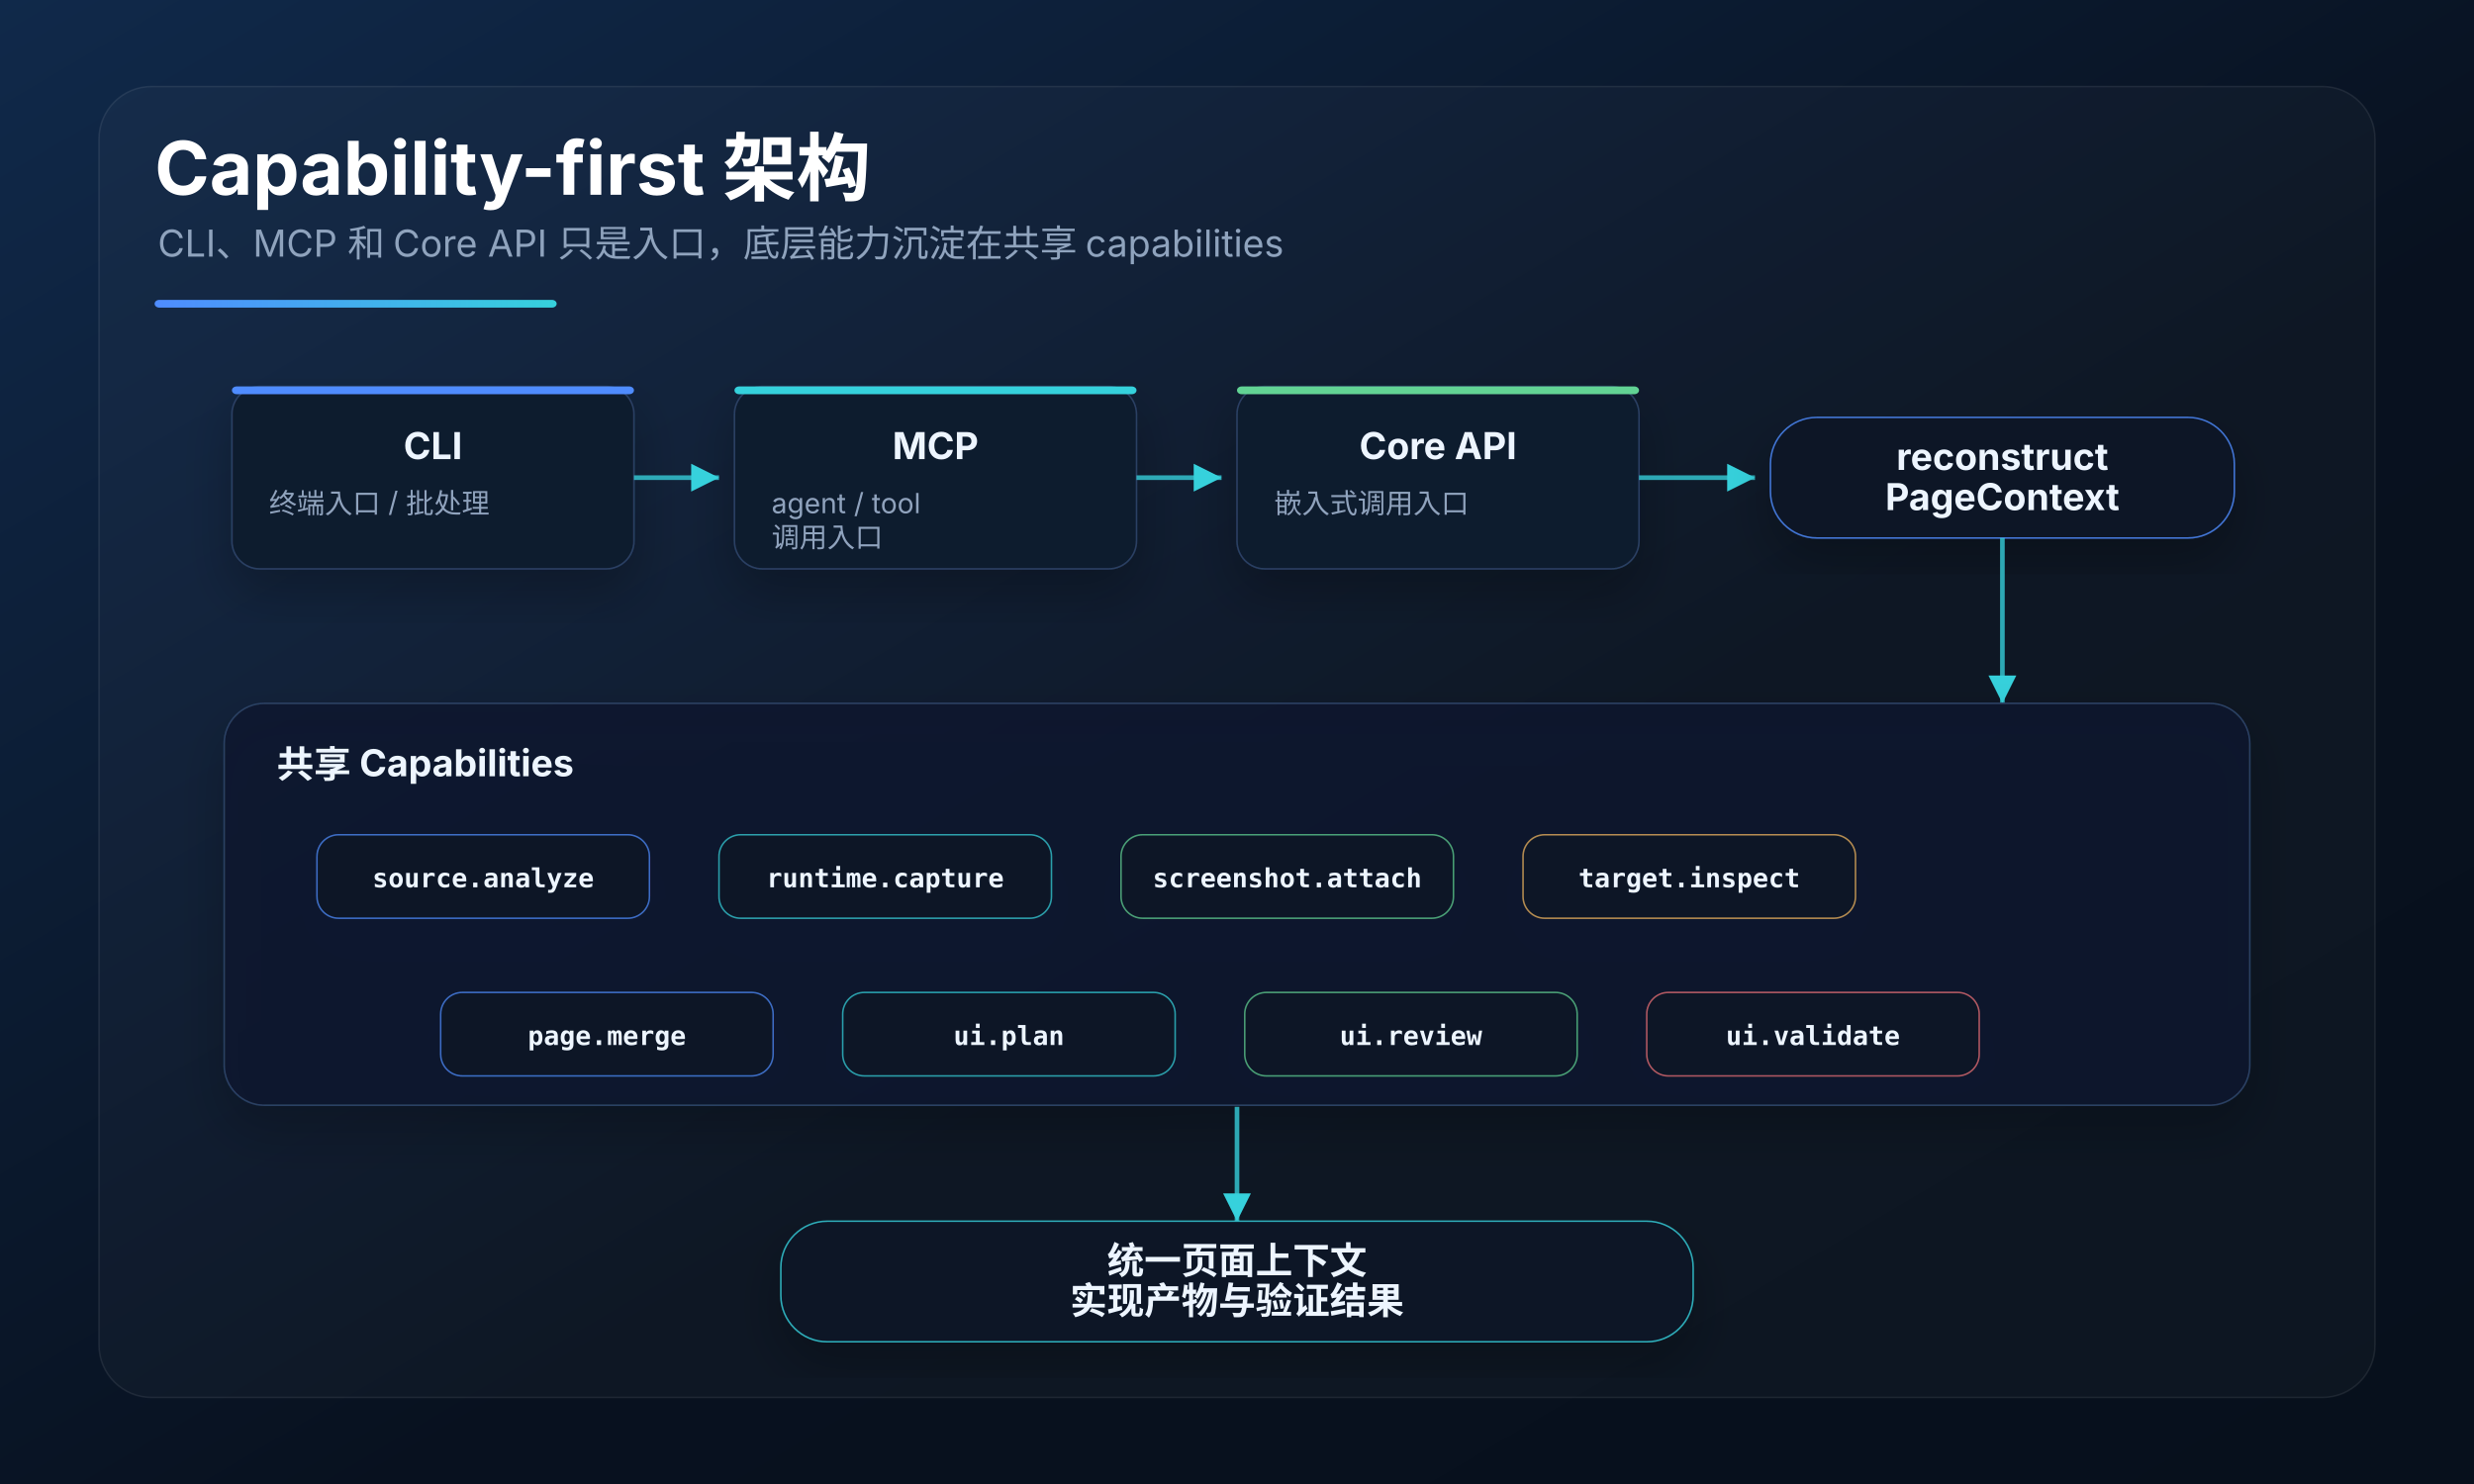
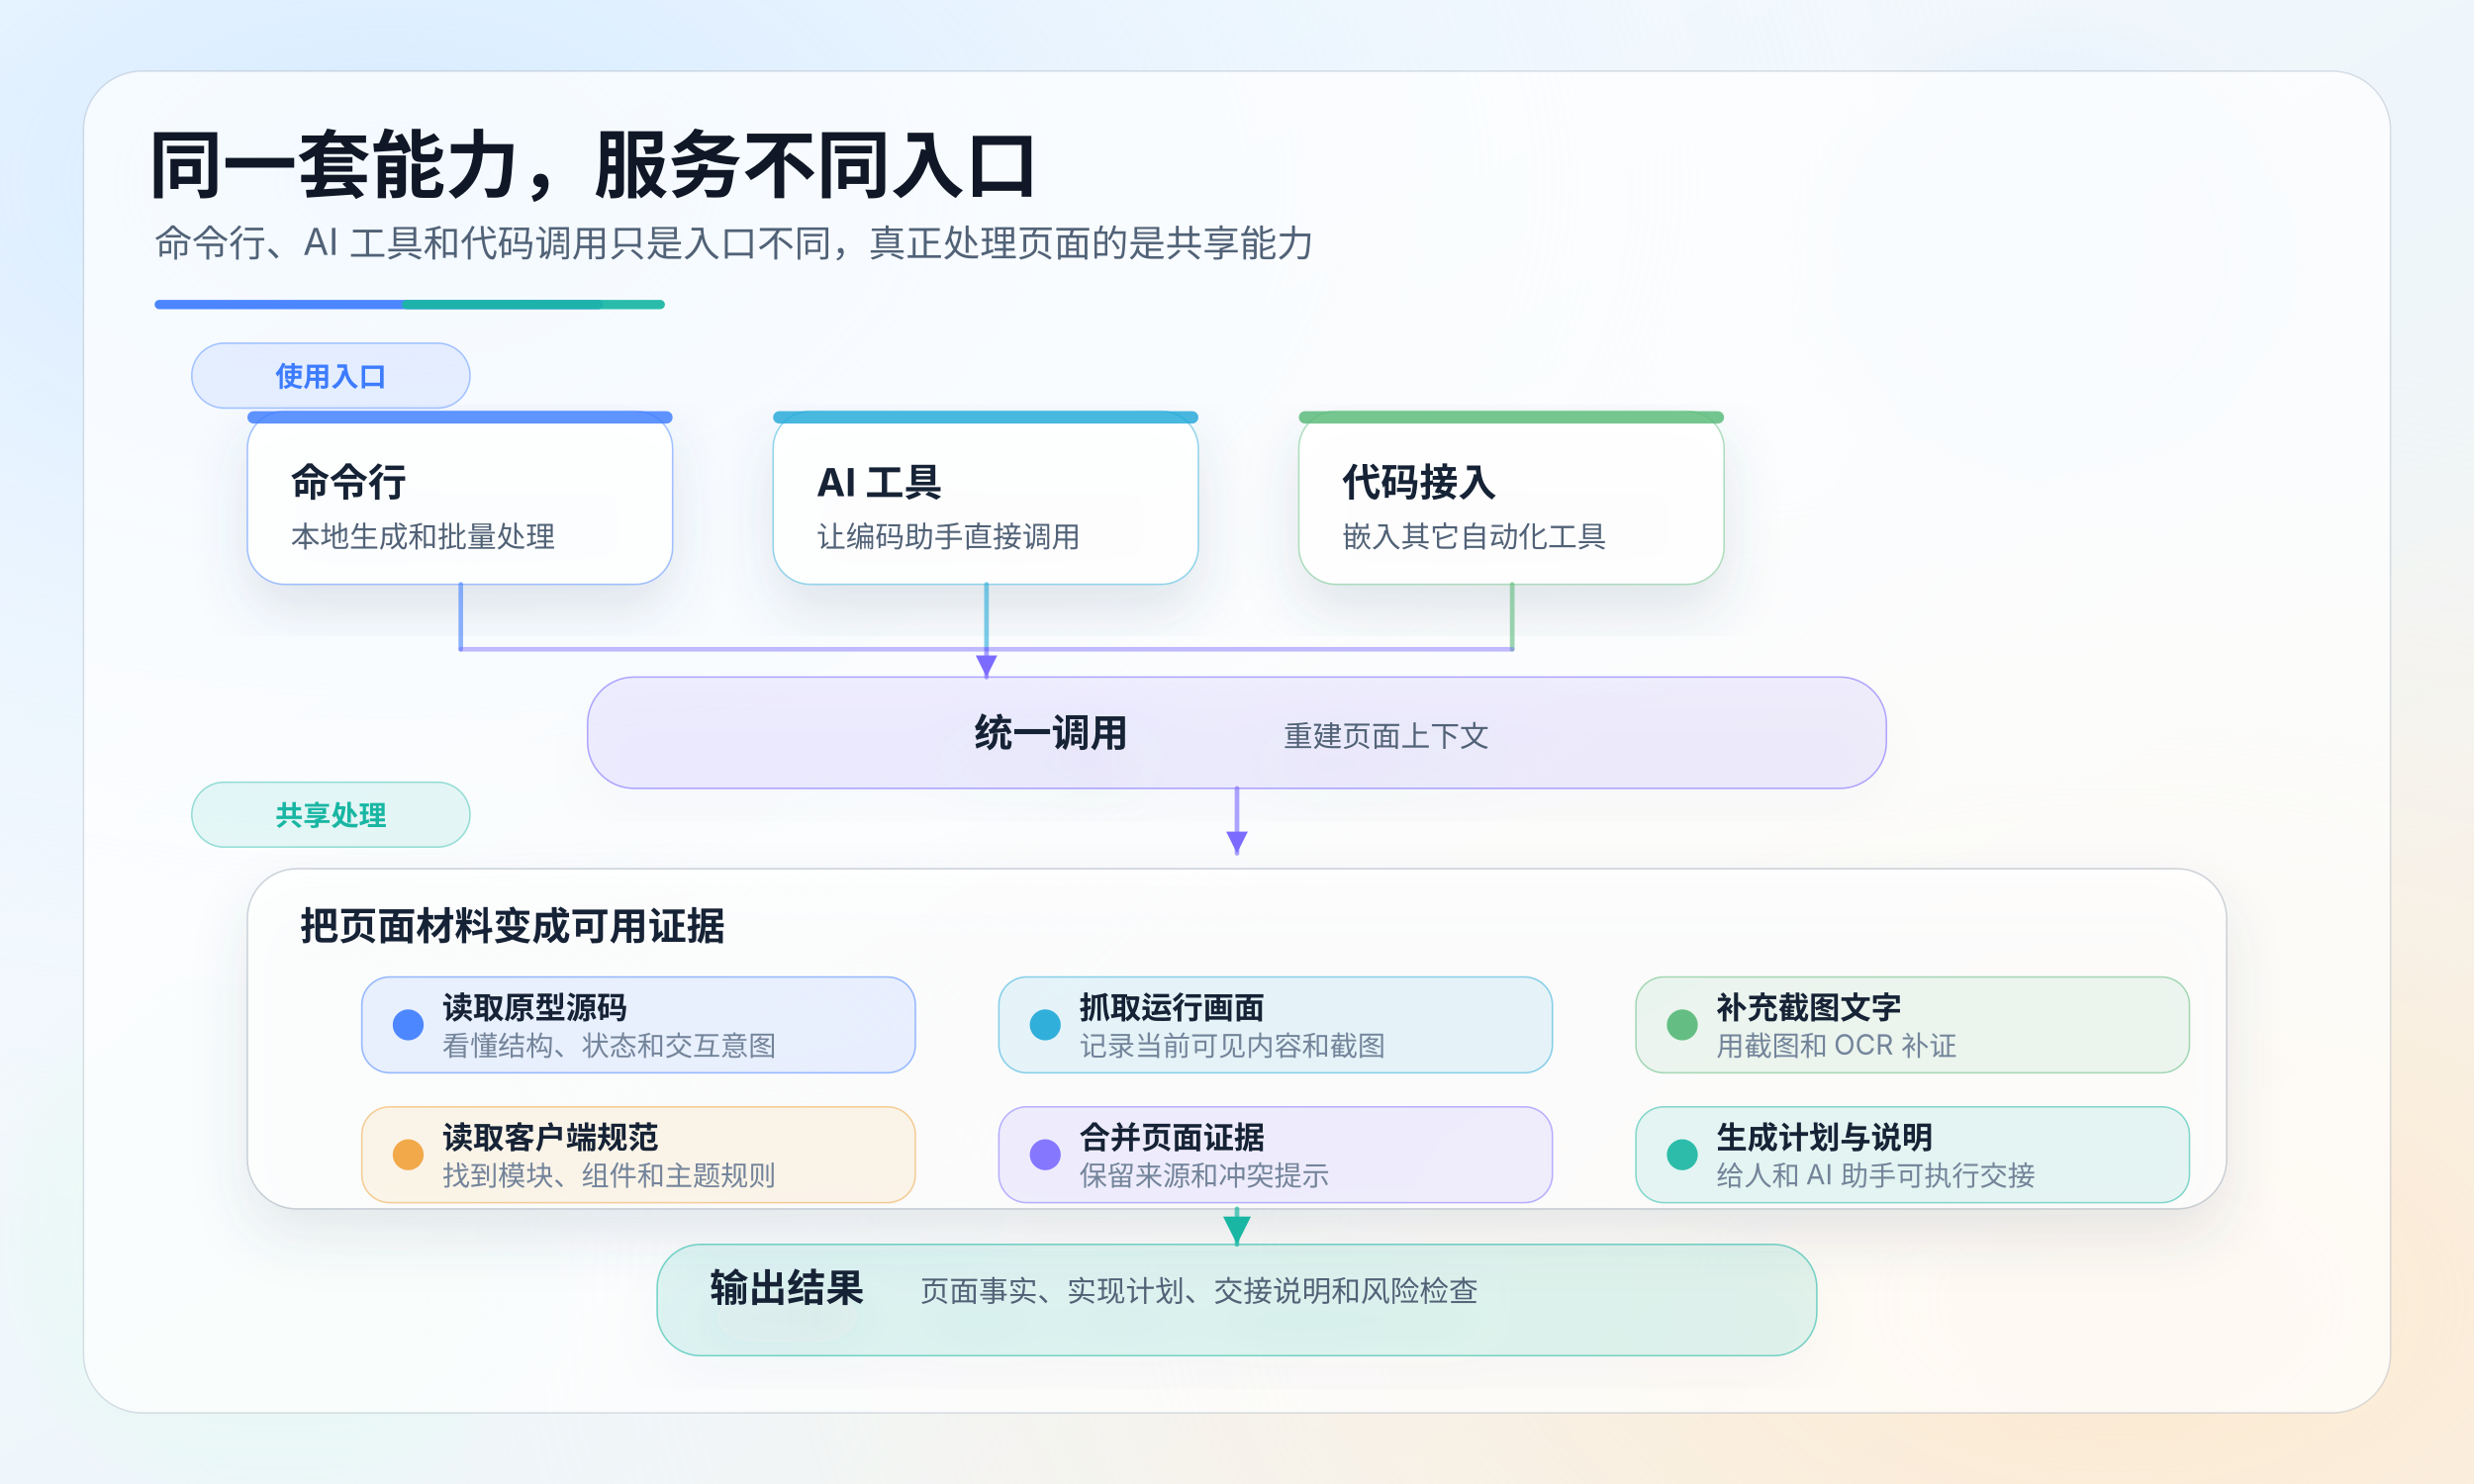
<svg xmlns="http://www.w3.org/2000/svg" width="1600" height="960" viewBox="0 0 1600 960">
  <style>
-     .title { font: 700 48px -apple-system, BlinkMacSystemFont, "PingFang SC", "Microsoft YaHei", sans-serif; fill: #ffffff; letter-spacing: 0; }
-     .subtitle { font: 400 24px -apple-system, BlinkMacSystemFont, "PingFang SC", "Microsoft YaHei", sans-serif; fill: #8fa3bd; letter-spacing: 0; }
-     .label { font: 700 24px -apple-system, BlinkMacSystemFont, "PingFang SC", "Microsoft YaHei", sans-serif; fill: #edf5ff; letter-spacing: 0; }
-     .body { font: 400 18px -apple-system, BlinkMacSystemFont, "PingFang SC", "Microsoft YaHei", sans-serif; fill: #8fa3bd; letter-spacing: 0; }
-     .small { font: 400 18px -apple-system, BlinkMacSystemFont, "PingFang SC", "Microsoft YaHei", sans-serif; fill: #8fa3bd; letter-spacing: 0; }
-     .mono { font: 600 17px "SFMono-Regular", Consolas, monospace; fill: #edf5ff; letter-spacing: 0; }
+     .title { font: 760 48px -apple-system, BlinkMacSystemFont, "PingFang SC", "Microsoft YaHei", sans-serif; fill: #101827; letter-spacing: 0; }
+     .subtitle { font: 400 24px -apple-system, BlinkMacSystemFont, "PingFang SC", "Microsoft YaHei", sans-serif; fill: #516277; letter-spacing: 0; }
+     .label { font: 720 25px -apple-system, BlinkMacSystemFont, "PingFang SC", "Microsoft YaHei", sans-serif; fill: #152234; letter-spacing: 0; }
+     .body { font: 400 19px -apple-system, BlinkMacSystemFont, "PingFang SC", "Microsoft YaHei", sans-serif; fill: #516277; letter-spacing: 0; }
+     .small { font: 400 18px -apple-system, BlinkMacSystemFont, "PingFang SC", "Microsoft YaHei", sans-serif; fill: #73849a; letter-spacing: 0; }
+     .eyebrow { font: 700 18px -apple-system, BlinkMacSystemFont, "PingFang SC", "Microsoft YaHei", sans-serif; fill: #ffffff; letter-spacing: 0; }
+     .mono { font: 600 15px "SFMono-Regular", Consolas, monospace; fill: #73849a; letter-spacing: 0; }
  </style>
  <defs>
-     <linearGradient id="bgGlow" x1="0" y1="0" x2="1" y2="1">
-       <stop offset="0%" stop-color="#10294a" />
-       <stop offset="58%" stop-color="#08111f" />
-       <stop offset="100%" stop-color="#07101c" />
+     <linearGradient id="pageBg" x1="0" y1="0" x2="1" y2="1">
+       <stop offset="0%" stop-color="#f8fbff" />
+       <stop offset="55%" stop-color="#eef6fb" />
+       <stop offset="100%" stop-color="#f7f1ea" />
    </linearGradient>
-     <linearGradient id="accent" x1="0" y1="0" x2="1" y2="0">
-       <stop offset="0%" stop-color="#4f8cff" />
-       <stop offset="100%" stop-color="#36d1dc" />
-     </linearGradient>
-     <filter id="softShadow" x="-18%" y="-18%" width="136%" height="148%">
-       <feDropShadow dx="0" dy="16" stdDeviation="16" flood-color="#000000" flood-opacity="0.24" />
+     <radialGradient id="washBlue" cx="16%" cy="12%" r="75%">
+       <stop offset="0%" stop-color="#cfe7ff" stop-opacity="0.86" />
+       <stop offset="62%" stop-color="#eaf5ff" stop-opacity="0.35" />
+       <stop offset="100%" stop-color="#ffffff" stop-opacity="0" />
+     </radialGradient>
+     <radialGradient id="washWarm" cx="85%" cy="88%" r="70%">
+       <stop offset="0%" stop-color="#ffe5c2" stop-opacity="0.72" />
+       <stop offset="66%" stop-color="#fff2df" stop-opacity="0.2" />
+       <stop offset="100%" stop-color="#ffffff" stop-opacity="0" />
+     </radialGradient>
+     <filter id="softShadow" x="-16%" y="-20%" width="132%" height="150%">
+       <feDropShadow dx="0" dy="18" stdDeviation="18" flood-color="#3c5873" flood-opacity="0.16" />
+     </filter>
+     <filter id="lightBlur" x="-8%" y="-8%" width="116%" height="116%">
+       <feGaussianBlur stdDeviation="18" />
    </filter>
    <marker id="arrow" viewBox="0 0 12 12" refX="10" refY="6" markerWidth="9" markerHeight="9" orient="auto">
-       <path d="M2,2 L10,6 L2,10 Z" fill="#36d1dc" />
+       <path d="M2,2 L10,6 L2,10 Z" fill="#19b6a3" />
    </marker>
  </defs>
-   <rect width="1600" height="960" fill="url(#bgGlow)" />
-   <rect x="64" y="56" width="1472" height="848" rx="34" fill="rgba(255,255,255,0.025)" stroke="rgba(255,255,255,0.08)" />
-   <text x="100" y="126" class="title">Capability-first 架构</text>
-   <text x="102" y="166" class="subtitle">CLI、MCP 和 Core API 只是入口，底层能力沉淀在共享 capabilities</text>
-   <rect x="100" y="194" width="260" height="5" rx="3" fill="url(#accent)" />
+   <rect width="1600" height="960" fill="url(#pageBg)" />
+   <rect width="1600" height="960" fill="url(#washBlue)" />
+   <rect width="1600" height="960" fill="url(#washWarm)" />
+   <circle cx="1330" cy="170" r="150" fill="#dbeafe" opacity="0.34" filter="url(#lightBlur)" />
+   <circle cx="180" cy="800" r="170" fill="#dcfce7" opacity="0.24" filter="url(#lightBlur)" />
+   <rect x="54" y="46" width="1492" height="868" rx="38" fill="rgba(255,255,255,0.72)" stroke="rgba(114,132,154,0.24)" />
+   <text x="96" y="124" class="title">同一套能力，服务不同入口</text>
+   <text x="100" y="166" class="subtitle">命令行、AI 工具和代码调用只是入口不同，真正处理页面的是共享能力</text>
+   <rect x="100" y="194" width="290" height="6" rx="3" fill="#3d7cff" opacity="0.92" />
+   <rect x="260" y="194" width="170" height="6" rx="3" fill="#19b6a3" opacity="0.92" />
+   <rect x="124" y="222" width="180" height="42" rx="21" fill="rgba(61,124,255,0.1)" stroke="rgba(61,124,255,0.42)" />
+   <text x="214" y="250" text-anchor="middle" class="small" style="font-weight:740; fill:#3d7cff">使用入口</text>
  <g filter="url(#softShadow)">
-     <rect x="150" y="250" width="260" height="118" rx="18" fill="#101b2e" stroke="#2b4164" />
-     <rect x="150" y="250" width="260" height="5" rx="3" fill="#4f8cff" />
-     <text x="280" y="297" text-anchor="middle" class="label">CLI</text>
-     <text x="174" y="332" class="body">终端入口 / 批处理</text>
+     <rect x="160" y="266" width="275" height="112" rx="24" fill="rgba(255,255,255,0.9)" stroke="rgba(61,124,255,0.46)" />
+     <rect x="160" y="266" width="275" height="8" rx="4" fill="#3d7cff" opacity="0.82" />
+     <text x="188" y="321" class="label">命令行</text>
+     <text x="188" y="354" class="body">本地生成和批量处理</text>
  </g>
  <g filter="url(#softShadow)">
-     <rect x="475" y="250" width="260" height="118" rx="18" fill="#101b2e" stroke="#2b4164" />
-     <rect x="475" y="250" width="260" height="5" rx="3" fill="#36d1dc" />
-     <text x="605" y="297" text-anchor="middle" class="label">MCP</text>
-     <text x="499" y="332" class="body">agent / tool</text>
-     <text x="499" y="354" class="body"> 调用入口</text>
+     <rect x="500" y="266" width="275" height="112" rx="24" fill="rgba(255,255,255,0.9)" stroke="rgba(32,168,216,0.46)" />
+     <rect x="500" y="266" width="275" height="8" rx="4" fill="#20a8d8" opacity="0.82" />
+     <text x="528" y="321" class="label">AI 工具</text>
+     <text x="528" y="354" class="body">让编码助手直接调用</text>
  </g>
  <g filter="url(#softShadow)">
-     <rect x="800" y="250" width="260" height="118" rx="18" fill="#101b2e" stroke="#2b4164" />
-     <rect x="800" y="250" width="260" height="5" rx="3" fill="#62d394" />
-     <text x="930" y="297" text-anchor="middle" class="label">Core API</text>
-     <text x="824" y="332" class="body">嵌入式调用入口</text>
+     <rect x="840" y="266" width="275" height="112" rx="24" fill="rgba(255,255,255,0.9)" stroke="rgba(88,185,120,0.46)" />
+     <rect x="840" y="266" width="275" height="8" rx="4" fill="#58b978" opacity="0.82" />
+     <text x="868" y="321" class="label">代码接入</text>
+     <text x="868" y="354" class="body">嵌入其它自动化工具</text>
  </g>
-   <line x1="410" y1="309" x2="465" y2="309" stroke="#36d1dc" stroke-width="3" stroke-opacity="0.78" marker-end="url(#arrow)" />
-   <line x1="735" y1="309" x2="790" y2="309" stroke="#36d1dc" stroke-width="3" stroke-opacity="0.78" marker-end="url(#arrow)" />
-   <line x1="1060" y1="309" x2="1135" y2="309" stroke="#36d1dc" stroke-width="3" stroke-opacity="0.78" marker-end="url(#arrow)" />
+   <defs>
+     <marker id="arrow-7b6cff" viewBox="0 0 12 12" refX="10" refY="6" markerWidth="7" markerHeight="7" orient="auto">
+       <path d="M2,2 L10,6 L2,10 Z" fill="#7b6cff" />
+     </marker>
+   </defs>
+   <g>
+     <path d="M 298 378 L 298 420" fill="none" stroke="#3d7cff" stroke-width="3" stroke-linecap="round" stroke-opacity="0.58" />
+     <path d="M 638 378 L 638 420" fill="none" stroke="#20a8d8" stroke-width="3" stroke-linecap="round" stroke-opacity="0.58" />
+     <path d="M 978 378 L 978 420" fill="none" stroke="#58b978" stroke-width="3" stroke-linecap="round" stroke-opacity="0.58" />
+     <path d="M 298 420 L 978 420" fill="none" stroke="#7b6cff" stroke-width="3" stroke-linecap="round" stroke-opacity="0.46" />
+     <path d="M 638 420 L 638 438" fill="none" stroke="#7b6cff" stroke-width="3" stroke-linecap="round" stroke-opacity="0.64" marker-end="url(#arrow-7b6cff)" />
+   </g>
  <g filter="url(#softShadow)">
-     <rect x="1145" y="270" width="300" height="78" rx="30" fill="#0c1728" stroke="#4f8cff" stroke-opacity="0.8" />
-     <text x="1295" y="304" text-anchor="middle" class="label">reconstruct</text>
-     <text x="1295" y="330" text-anchor="middle" class="label">PageContext</text>
+     <rect x="380" y="438" width="840" height="72" rx="30" fill="rgba(123,108,255,0.1)" stroke="rgba(123,108,255,0.58)" />
+     <text x="680" y="483" text-anchor="middle" class="label">统一调用</text>
+     <text x="830" y="483" class="body">重建页面上下文</text>
  </g>
-   <line x1="1295" y1="348" x2="1295" y2="455" stroke="#36d1dc" stroke-width="3" stroke-opacity="0.78" marker-end="url(#arrow)" />
+   <defs>
+     <marker id="arrow-7b6cff" viewBox="0 0 12 12" refX="10" refY="6" markerWidth="9" markerHeight="9" orient="auto">
+       <path d="M2,2 L10,6 L2,10 Z" fill="#7b6cff" />
+     </marker>
+   </defs>
+   <line x1="800" y1="510" x2="800" y2="552" stroke="#7b6cff" stroke-width="3" stroke-linecap="round" stroke-opacity="0.62" marker-end="url(#arrow-7b6cff)" />
+   <rect x="124" y="506" width="180" height="42" rx="21" fill="rgba(25,182,163,0.1)" stroke="rgba(25,182,163,0.42)" />
+   <text x="214" y="534" text-anchor="middle" class="small" style="font-weight:740; fill:#19b6a3">共享处理</text>
  <g filter="url(#softShadow)">
-     <rect x="145" y="455" width="1310" height="260" rx="26" fill="rgba(16,27,46,0.82)" stroke="#2b4164" />
-     <text x="179" y="503" class="label">共享 Capabilities</text>
-     <rect x="205" y="540" width="215" height="54" rx="14" fill="#0c1728" stroke="#4f8cff" stroke-opacity="0.72" />
-     <text x="312.5" y="574" text-anchor="middle" class="mono">source.analyze</text>
-     <rect x="465" y="540" width="215" height="54" rx="14" fill="#0c1728" stroke="#36d1dc" stroke-opacity="0.72" />
-     <text x="572.5" y="574" text-anchor="middle" class="mono">runtime.capture</text>
-     <rect x="725" y="540" width="215" height="54" rx="14" fill="#0c1728" stroke="#62d394" stroke-opacity="0.72" />
-     <text x="832.5" y="574" text-anchor="middle" class="mono">screenshot.attach</text>
-     <rect x="985" y="540" width="215" height="54" rx="14" fill="#0c1728" stroke="#f4b860" stroke-opacity="0.72" />
-     <text x="1092.5" y="574" text-anchor="middle" class="mono">target.inspect</text>
-     <rect x="285" y="642" width="215" height="54" rx="14" fill="#0c1728" stroke="#4f8cff" stroke-opacity="0.72" />
-     <text x="392.5" y="676" text-anchor="middle" class="mono">page.merge</text>
-     <rect x="545" y="642" width="215" height="54" rx="14" fill="#0c1728" stroke="#36d1dc" stroke-opacity="0.72" />
-     <text x="652.5" y="676" text-anchor="middle" class="mono">ui.plan</text>
-     <rect x="805" y="642" width="215" height="54" rx="14" fill="#0c1728" stroke="#62d394" stroke-opacity="0.72" />
-     <text x="912.5" y="676" text-anchor="middle" class="mono">ui.review</text>
-     <rect x="1065" y="642" width="215" height="54" rx="14" fill="#0c1728" stroke="#f07178" stroke-opacity="0.72" />
-     <text x="1172.5" y="676" text-anchor="middle" class="mono">ui.validate</text>
+     <rect x="160" y="562" width="1280" height="220" rx="32" fill="rgba(255,255,255,0.76)" stroke="rgba(95,114,137,0.3)" />
+     <text x="194" y="608" class="label">把页面材料变成可用证据</text>
+     <g>
+       <rect x="234" y="632" width="358" height="62" rx="18" fill="rgba(61,124,255,0.1)" stroke="rgba(61,124,255,0.5)" />
+       <circle cx="264" cy="663" r="10" fill="#3d7cff" opacity="0.9" />
+       <text x="286" y="659" class="label" style="font-size:20px">读取原型源码</text>
+       <text x="286" y="683" class="small">看懂结构、状态和交互意图</text>
+     </g>
+     <g>
+       <rect x="646" y="632" width="358" height="62" rx="18" fill="rgba(32,168,216,0.1)" stroke="rgba(32,168,216,0.5)" />
+       <circle cx="676" cy="663" r="10" fill="#20a8d8" opacity="0.9" />
+       <text x="698" y="659" class="label" style="font-size:20px">抓取运行画面</text>
+       <text x="698" y="683" class="small">记录当前可见内容和截图</text>
+     </g>
+     <g>
+       <rect x="1058" y="632" width="358" height="62" rx="18" fill="rgba(88,185,120,0.1)" stroke="rgba(88,185,120,0.5)" />
+       <circle cx="1088" cy="663" r="10" fill="#58b978" opacity="0.9" />
+       <text x="1110" y="659" class="label" style="font-size:20px">补充截图文字</text>
+       <text x="1110" y="683" class="small">用截图和 OCR 补证</text>
+     </g>
+     <g>
+       <rect x="234" y="716" width="358" height="62" rx="18" fill="rgba(240,162,58,0.1)" stroke="rgba(240,162,58,0.5)" />
+       <circle cx="264" cy="747" r="10" fill="#f0a23a" opacity="0.9" />
+       <text x="286" y="743" class="label" style="font-size:20px">读取客户端规范</text>
+       <text x="286" y="767" class="small">找到模块、组件和主题规则</text>
+     </g>
+     <g>
+       <rect x="646" y="716" width="358" height="62" rx="18" fill="rgba(123,108,255,0.1)" stroke="rgba(123,108,255,0.5)" />
+       <circle cx="676" cy="747" r="10" fill="#7b6cff" opacity="0.9" />
+       <text x="698" y="743" class="label" style="font-size:20px">合并页面证据</text>
+       <text x="698" y="767" class="small">保留来源和冲突提示</text>
+     </g>
+     <g>
+       <rect x="1058" y="716" width="358" height="62" rx="18" fill="rgba(25,182,163,0.1)" stroke="rgba(25,182,163,0.5)" />
+       <circle cx="1088" cy="747" r="10" fill="#19b6a3" opacity="0.9" />
+       <text x="1110" y="743" class="label" style="font-size:20px">生成计划与说明</text>
+       <text x="1110" y="767" class="small">给人和 AI 助手可执行交接</text>
+     </g>
  </g>
-   <line x1="800" y1="716" x2="800" y2="790" stroke="#36d1dc" stroke-width="3" stroke-opacity="0.78" marker-end="url(#arrow)" />
+   <defs>
+     <marker id="arrow-19b6a3" viewBox="0 0 12 12" refX="10" refY="6" markerWidth="9" markerHeight="9" orient="auto">
+       <path d="M2,2 L10,6 L2,10 Z" fill="#19b6a3" />
+     </marker>
+   </defs>
+   <line x1="800" y1="782" x2="800" y2="805" stroke="#19b6a3" stroke-width="3" stroke-linecap="round" stroke-opacity="0.68" marker-end="url(#arrow-19b6a3)" />
  <g filter="url(#softShadow)">
-     <rect x="505" y="790" width="590" height="78" rx="30" fill="#0c1728" stroke="#36d1dc" stroke-opacity="0.8" />
-     <text x="800" y="824" text-anchor="middle" class="label">统一页面上下文</text>
-     <text x="800" y="850" text-anchor="middle" class="label">实现产物与验证结果</text>
+     <rect x="425" y="805" width="750" height="72" rx="28" fill="rgba(25,182,163,0.11)" stroke="rgba(25,182,163,0.56)" />
+     <text x="459" y="842" class="label">输出结果</text>
+     <text x="595" y="842" class="body">页面事实、实现计划、交接说明和风险检查</text>
  </g>
</svg>
